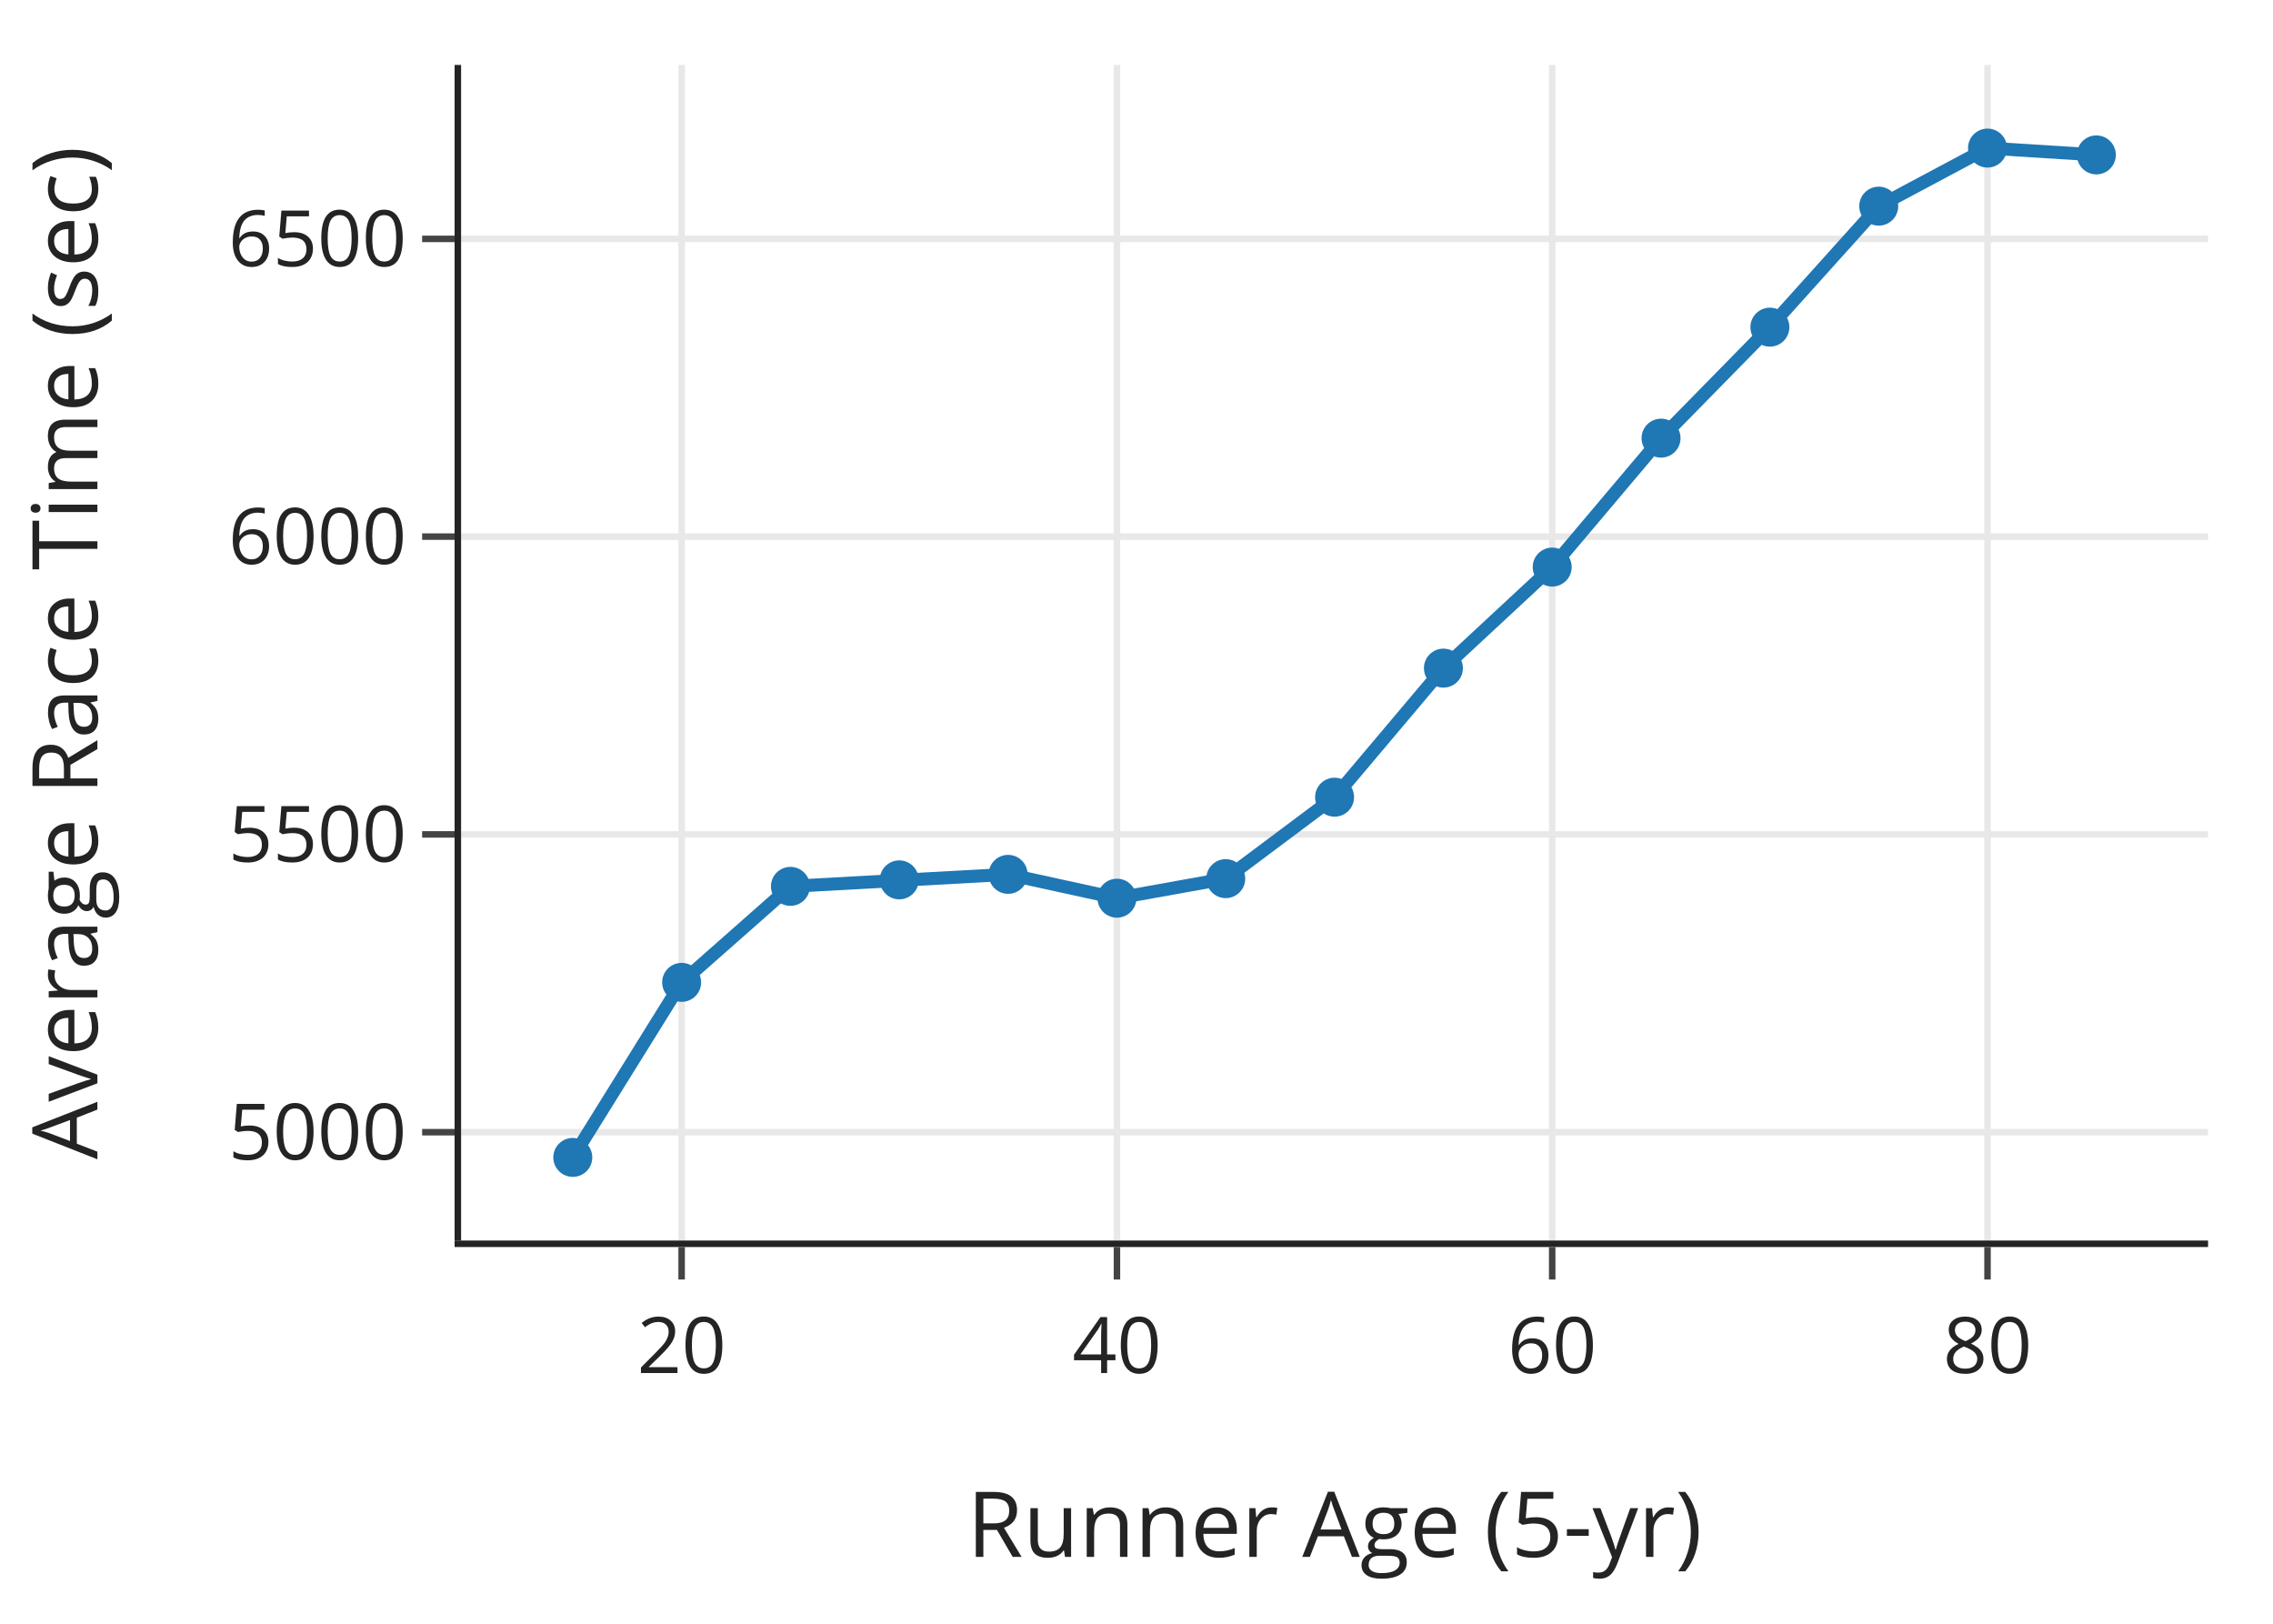
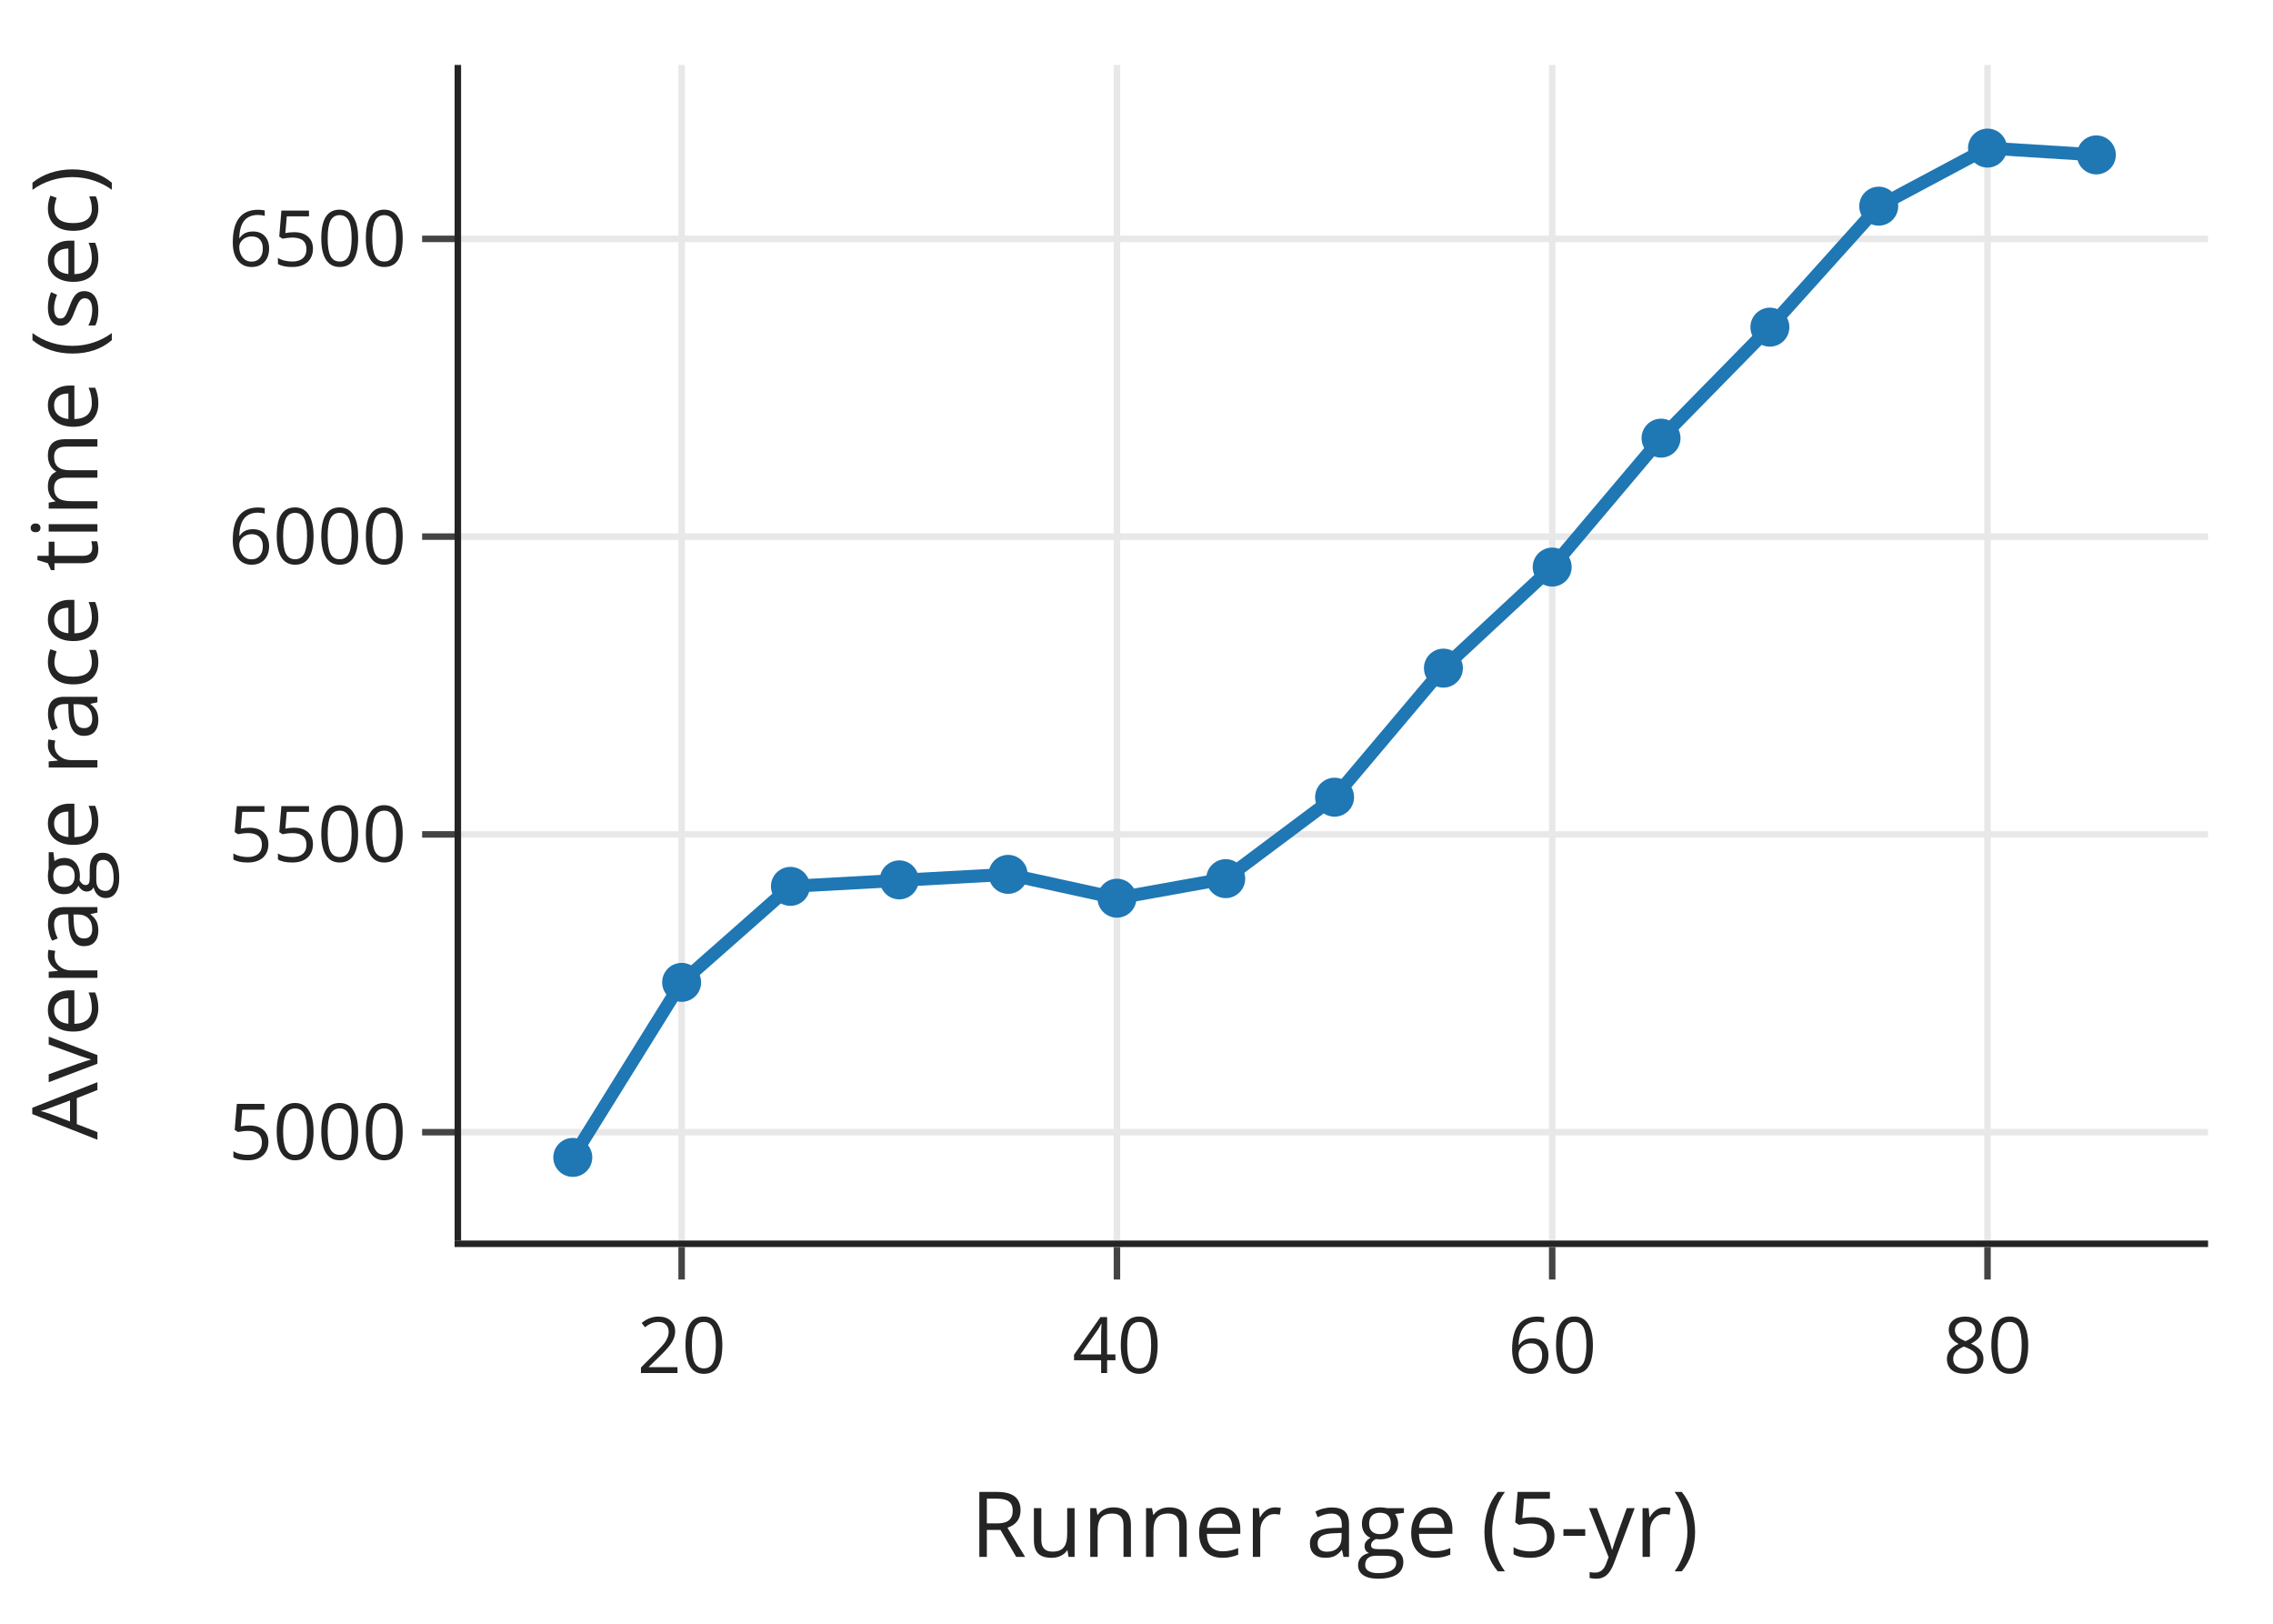
<svg xmlns="http://www.w3.org/2000/svg" class="main-svg" width="350" height="250" style="" viewBox="0 0 350 250">
  <rect x="0" y="0" width="350" height="250" style="fill: rgb(255, 255, 255); fill-opacity: 1;" />
-   <defs id="defs-a5b530">
+   <defs id="defs-a6e056">
    <g class="clips">
-       <clipPath id="clipa5b530xyplot" class="plotclip">
+       <clipPath id="clipa6e056xyplot" class="plotclip">
        <rect width="269" height="181" />
      </clipPath>
-       <clipPath class="axesclip" id="clipa5b530x">
+       <clipPath class="axesclip" id="clipa6e056x">
        <rect x="71" y="0" width="269" height="250" />
      </clipPath>
-       <clipPath class="axesclip" id="clipa5b530y">
+       <clipPath class="axesclip" id="clipa6e056y">
        <rect x="0" y="10" width="350" height="181" />
      </clipPath>
-       <clipPath class="axesclip" id="clipa5b530xy">
+       <clipPath class="axesclip" id="clipa6e056xy">
        <rect x="71" y="10" width="269" height="181" />
      </clipPath>
    </g>
    <g class="gradients" />
    <g class="patterns" />
  </defs>
  <g class="bglayer" />
  <g class="layer-below">
    <g class="imagelayer" />
    <g class="shapelayer" />
  </g>
  <g class="cartesianlayer">
    <g class="subplot xy">
      <g class="layer-subplot">
        <g class="shapelayer" />
        <g class="imagelayer" />
      </g>
      <g class="gridlayer">
        <g class="x">
          <path class="xgrid crisp" transform="translate(104.96,0)" d="M0,10v181" style="stroke: rgb(232, 232, 232); stroke-opacity: 1; stroke-width: 1px;" />
          <path class="xgrid crisp" transform="translate(171.99,0)" d="M0,10v181" style="stroke: rgb(232, 232, 232); stroke-opacity: 1; stroke-width: 1px;" />
          <path class="xgrid crisp" transform="translate(239.01,0)" d="M0,10v181" style="stroke: rgb(232, 232, 232); stroke-opacity: 1; stroke-width: 1px;" />
          <path class="xgrid crisp" transform="translate(306.04,0)" d="M0,10v181" style="stroke: rgb(232, 232, 232); stroke-opacity: 1; stroke-width: 1px;" />
        </g>
        <g class="y">
          <path class="ygrid crisp" transform="translate(0,174.32)" d="M71,0h269" style="stroke: rgb(232, 232, 232); stroke-opacity: 1; stroke-width: 1px;" />
          <path class="ygrid crisp" transform="translate(0,128.47)" d="M71,0h269" style="stroke: rgb(232, 232, 232); stroke-opacity: 1; stroke-width: 1px;" />
          <path class="ygrid crisp" transform="translate(0,82.62)" d="M71,0h269" style="stroke: rgb(232, 232, 232); stroke-opacity: 1; stroke-width: 1px;" />
          <path class="ygrid crisp" transform="translate(0,36.78)" d="M71,0h269" style="stroke: rgb(232, 232, 232); stroke-opacity: 1; stroke-width: 1px;" />
        </g>
      </g>
      <g class="zerolinelayer" />
      <path class="xlines-below" />
      <path class="ylines-below" />
      <g class="overlines-below" />
      <g class="xaxislayer-below" />
      <g class="yaxislayer-below" />
      <g class="overaxes-below" />
-       <g class="plot" transform="translate(71,10)" clip-path="url(#clipa5b530xyplot)">
+       <g class="plot" transform="translate(71,10)" clip-path="url(#clipa6e056xyplot)">
        <g class="scatterlayer mlayer">
-           <g class="trace scatter traced238a6" style="stroke-miterlimit: 2; opacity: 1;">
+           <g class="trace scatter trace0d8d93" style="stroke-miterlimit: 2; opacity: 1;">
            <g class="fills" />
            <g class="errorbars" />
            <g class="lines">
              <path class="js-line" d="M17.2,168.2L33.96,141.25L50.71,126.47L84.23,124.62L100.99,128.29L117.74,125.28L134.5,112.74L151.26,92.87L168.01,77.31L184.77,57.46L201.53,40.37L218.29,21.74L235.04,12.8L251.8,13.85" style="vector-effect: non-scaling-stroke; fill: none; stroke: rgb(31, 119, 180); stroke-opacity: 1; stroke-width: 2px; opacity: 1;" />
            </g>
            <g class="points">
              <path class="point" transform="translate(17.2,168.2)" d="M3,0A3,3 0 1,1 0,-3A3,3 0 0,1 3,0Z" style="opacity: 1; stroke-width: 0px; fill: rgb(31, 119, 180); fill-opacity: 1;" />
              <path class="point" transform="translate(33.96,141.25)" d="M3,0A3,3 0 1,1 0,-3A3,3 0 0,1 3,0Z" style="opacity: 1; stroke-width: 0px; fill: rgb(31, 119, 180); fill-opacity: 1;" />
              <path class="point" transform="translate(50.71,126.47)" d="M3,0A3,3 0 1,1 0,-3A3,3 0 0,1 3,0Z" style="opacity: 1; stroke-width: 0px; fill: rgb(31, 119, 180); fill-opacity: 1;" />
              <path class="point" transform="translate(67.47,125.47)" d="M3,0A3,3 0 1,1 0,-3A3,3 0 0,1 3,0Z" style="opacity: 1; stroke-width: 0px; fill: rgb(31, 119, 180); fill-opacity: 1;" />
              <path class="point" transform="translate(84.23,124.62)" d="M3,0A3,3 0 1,1 0,-3A3,3 0 0,1 3,0Z" style="opacity: 1; stroke-width: 0px; fill: rgb(31, 119, 180); fill-opacity: 1;" />
              <path class="point" transform="translate(100.99,128.29)" d="M3,0A3,3 0 1,1 0,-3A3,3 0 0,1 3,0Z" style="opacity: 1; stroke-width: 0px; fill: rgb(31, 119, 180); fill-opacity: 1;" />
              <path class="point" transform="translate(117.74,125.28)" d="M3,0A3,3 0 1,1 0,-3A3,3 0 0,1 3,0Z" style="opacity: 1; stroke-width: 0px; fill: rgb(31, 119, 180); fill-opacity: 1;" />
              <path class="point" transform="translate(134.5,112.74)" d="M3,0A3,3 0 1,1 0,-3A3,3 0 0,1 3,0Z" style="opacity: 1; stroke-width: 0px; fill: rgb(31, 119, 180); fill-opacity: 1;" />
              <path class="point" transform="translate(151.26,92.87)" d="M3,0A3,3 0 1,1 0,-3A3,3 0 0,1 3,0Z" style="opacity: 1; stroke-width: 0px; fill: rgb(31, 119, 180); fill-opacity: 1;" />
              <path class="point" transform="translate(168.01,77.31)" d="M3,0A3,3 0 1,1 0,-3A3,3 0 0,1 3,0Z" style="opacity: 1; stroke-width: 0px; fill: rgb(31, 119, 180); fill-opacity: 1;" />
              <path class="point" transform="translate(184.77,57.46)" d="M3,0A3,3 0 1,1 0,-3A3,3 0 0,1 3,0Z" style="opacity: 1; stroke-width: 0px; fill: rgb(31, 119, 180); fill-opacity: 1;" />
              <path class="point" transform="translate(201.53,40.37)" d="M3,0A3,3 0 1,1 0,-3A3,3 0 0,1 3,0Z" style="opacity: 1; stroke-width: 0px; fill: rgb(31, 119, 180); fill-opacity: 1;" />
              <path class="point" transform="translate(218.29,21.74)" d="M3,0A3,3 0 1,1 0,-3A3,3 0 0,1 3,0Z" style="opacity: 1; stroke-width: 0px; fill: rgb(31, 119, 180); fill-opacity: 1;" />
              <path class="point" transform="translate(235.04,12.8)" d="M3,0A3,3 0 1,1 0,-3A3,3 0 0,1 3,0Z" style="opacity: 1; stroke-width: 0px; fill: rgb(31, 119, 180); fill-opacity: 1;" />
              <path class="point" transform="translate(251.8,13.85)" d="M3,0A3,3 0 1,1 0,-3A3,3 0 0,1 3,0Z" style="opacity: 1; stroke-width: 0px; fill: rgb(31, 119, 180); fill-opacity: 1;" />
            </g>
            <g class="text" />
          </g>
        </g>
      </g>
      <g class="overplot" />
      <path class="xlines-above crisp" d="M70,191.5H340" style="fill: none; stroke-width: 1px; stroke: rgb(36, 36, 36); stroke-opacity: 1;" />
      <path class="ylines-above crisp" d="M70.5,10V191" style="fill: none; stroke-width: 1px; stroke: rgb(36, 36, 36); stroke-opacity: 1;" />
      <g class="overlines-above" />
      <g class="xaxislayer-above">
        <path class="xtick ticks crisp" d="M0,192v5" transform="translate(104.96,0)" style="stroke: rgb(68, 68, 68); stroke-opacity: 1; stroke-width: 1px;" />
        <path class="xtick ticks crisp" d="M0,192v5" transform="translate(171.99,0)" style="stroke: rgb(68, 68, 68); stroke-opacity: 1; stroke-width: 1px;" />
        <path class="xtick ticks crisp" d="M0,192v5" transform="translate(239.01,0)" style="stroke: rgb(68, 68, 68); stroke-opacity: 1; stroke-width: 1px;" />
        <path class="xtick ticks crisp" d="M0,192v5" transform="translate(306.04,0)" style="stroke: rgb(68, 68, 68); stroke-opacity: 1; stroke-width: 1px;" />
        <g class="xtick">
          <text text-anchor="middle" x="0" y="211.4" transform="translate(104.96,0)" style="font-family: 'Open Sans', verdana, arial, sans-serif; font-size: 12px; fill: rgb(36, 36, 36); fill-opacity: 1; white-space: pre; opacity: 1;">20</text>
        </g>
        <g class="xtick">
          <text text-anchor="middle" x="0" y="211.4" style="font-family: 'Open Sans', verdana, arial, sans-serif; font-size: 12px; fill: rgb(36, 36, 36); fill-opacity: 1; white-space: pre; opacity: 1;" transform="translate(171.99,0)">40</text>
        </g>
        <g class="xtick">
          <text text-anchor="middle" x="0" y="211.4" style="font-family: 'Open Sans', verdana, arial, sans-serif; font-size: 12px; fill: rgb(36, 36, 36); fill-opacity: 1; white-space: pre; opacity: 1;" transform="translate(239.01,0)">60</text>
        </g>
        <g class="xtick">
          <text text-anchor="middle" x="0" y="211.4" style="font-family: 'Open Sans', verdana, arial, sans-serif; font-size: 12px; fill: rgb(36, 36, 36); fill-opacity: 1; white-space: pre; opacity: 1;" transform="translate(306.04,0)">80</text>
        </g>
      </g>
      <g class="yaxislayer-above">
        <path class="ytick ticks crisp" d="M70,0h-5" transform="translate(0,174.32)" style="stroke: rgb(68, 68, 68); stroke-opacity: 1; stroke-width: 1px;" />
        <path class="ytick ticks crisp" d="M70,0h-5" transform="translate(0,128.47)" style="stroke: rgb(68, 68, 68); stroke-opacity: 1; stroke-width: 1px;" />
        <path class="ytick ticks crisp" d="M70,0h-5" transform="translate(0,82.62)" style="stroke: rgb(68, 68, 68); stroke-opacity: 1; stroke-width: 1px;" />
        <path class="ytick ticks crisp" d="M70,0h-5" transform="translate(0,36.78)" style="stroke: rgb(68, 68, 68); stroke-opacity: 1; stroke-width: 1px;" />
        <g class="ytick">
          <text text-anchor="end" x="62.6" y="4.2" transform="translate(0,174.32)" style="font-family: 'Open Sans', verdana, arial, sans-serif; font-size: 12px; fill: rgb(36, 36, 36); fill-opacity: 1; white-space: pre; opacity: 1;">5000</text>
        </g>
        <g class="ytick">
          <text text-anchor="end" x="62.6" y="4.2" style="font-family: 'Open Sans', verdana, arial, sans-serif; font-size: 12px; fill: rgb(36, 36, 36); fill-opacity: 1; white-space: pre; opacity: 1;" transform="translate(0,128.47)">5500</text>
        </g>
        <g class="ytick">
          <text text-anchor="end" x="62.6" y="4.2" style="font-family: 'Open Sans', verdana, arial, sans-serif; font-size: 12px; fill: rgb(36, 36, 36); fill-opacity: 1; white-space: pre; opacity: 1;" transform="translate(0,82.62)">6000</text>
        </g>
        <g class="ytick">
          <text text-anchor="end" x="62.6" y="4.2" style="font-family: 'Open Sans', verdana, arial, sans-serif; font-size: 12px; fill: rgb(36, 36, 36); fill-opacity: 1; white-space: pre; opacity: 1;" transform="translate(0,36.78)">6500</text>
        </g>
      </g>
      <g class="overaxes-above" />
    </g>
  </g>
  <g class="polarlayer" />
  <g class="smithlayer" />
  <g class="ternarylayer" />
  <g class="geolayer" />
  <g class="funnelarealayer" />
  <g class="pielayer" />
  <g class="iciclelayer" />
  <g class="treemaplayer" />
  <g class="sunburstlayer" />
  <g class="glimages" />
-   <defs id="topdefs-a5b530">
+   <defs id="topdefs-a6e056">
    <g class="clips" />
  </defs>
  <g class="layer-above">
    <g class="imagelayer" />
    <g class="shapelayer" />
  </g>
  <g class="infolayer">
    <g class="g-gtitle" />
    <g class="g-xtitle">
-       <text class="xtitle" x="205.5" y="239.706" text-anchor="middle" style="font-family: 'Open Sans', verdana, arial, sans-serif; font-size: 14px; fill: rgb(36, 36, 36); opacity: 1; font-weight: normal; white-space: pre;">Runner Age (5-yr)</text>
+       <text class="xtitle" x="205.5" y="239.706" text-anchor="middle" style="font-family: 'Open Sans', verdana, arial, sans-serif; font-size: 14px; fill: rgb(36, 36, 36); opacity: 1; font-weight: normal; white-space: pre;">Runner age (5-yr)</text>
    </g>
    <g class="g-ytitle" transform="translate(4.65918,0)">
-       <text class="ytitle" transform="rotate(-90,10.34063,100.5)" x="10.341" y="100.5" text-anchor="middle" style="font-family: 'Open Sans', verdana, arial, sans-serif; font-size: 14px; fill: rgb(36, 36, 36); opacity: 1; font-weight: normal; white-space: pre;">Average Race Time (sec)</text>
+       <text class="ytitle" transform="rotate(-90,10.34063,100.5)" x="10.341" y="100.5" text-anchor="middle" style="font-family: 'Open Sans', verdana, arial, sans-serif; font-size: 14px; fill: rgb(36, 36, 36); opacity: 1; font-weight: normal; white-space: pre;">Average race time (sec)</text>
    </g>
  </g>
</svg>
